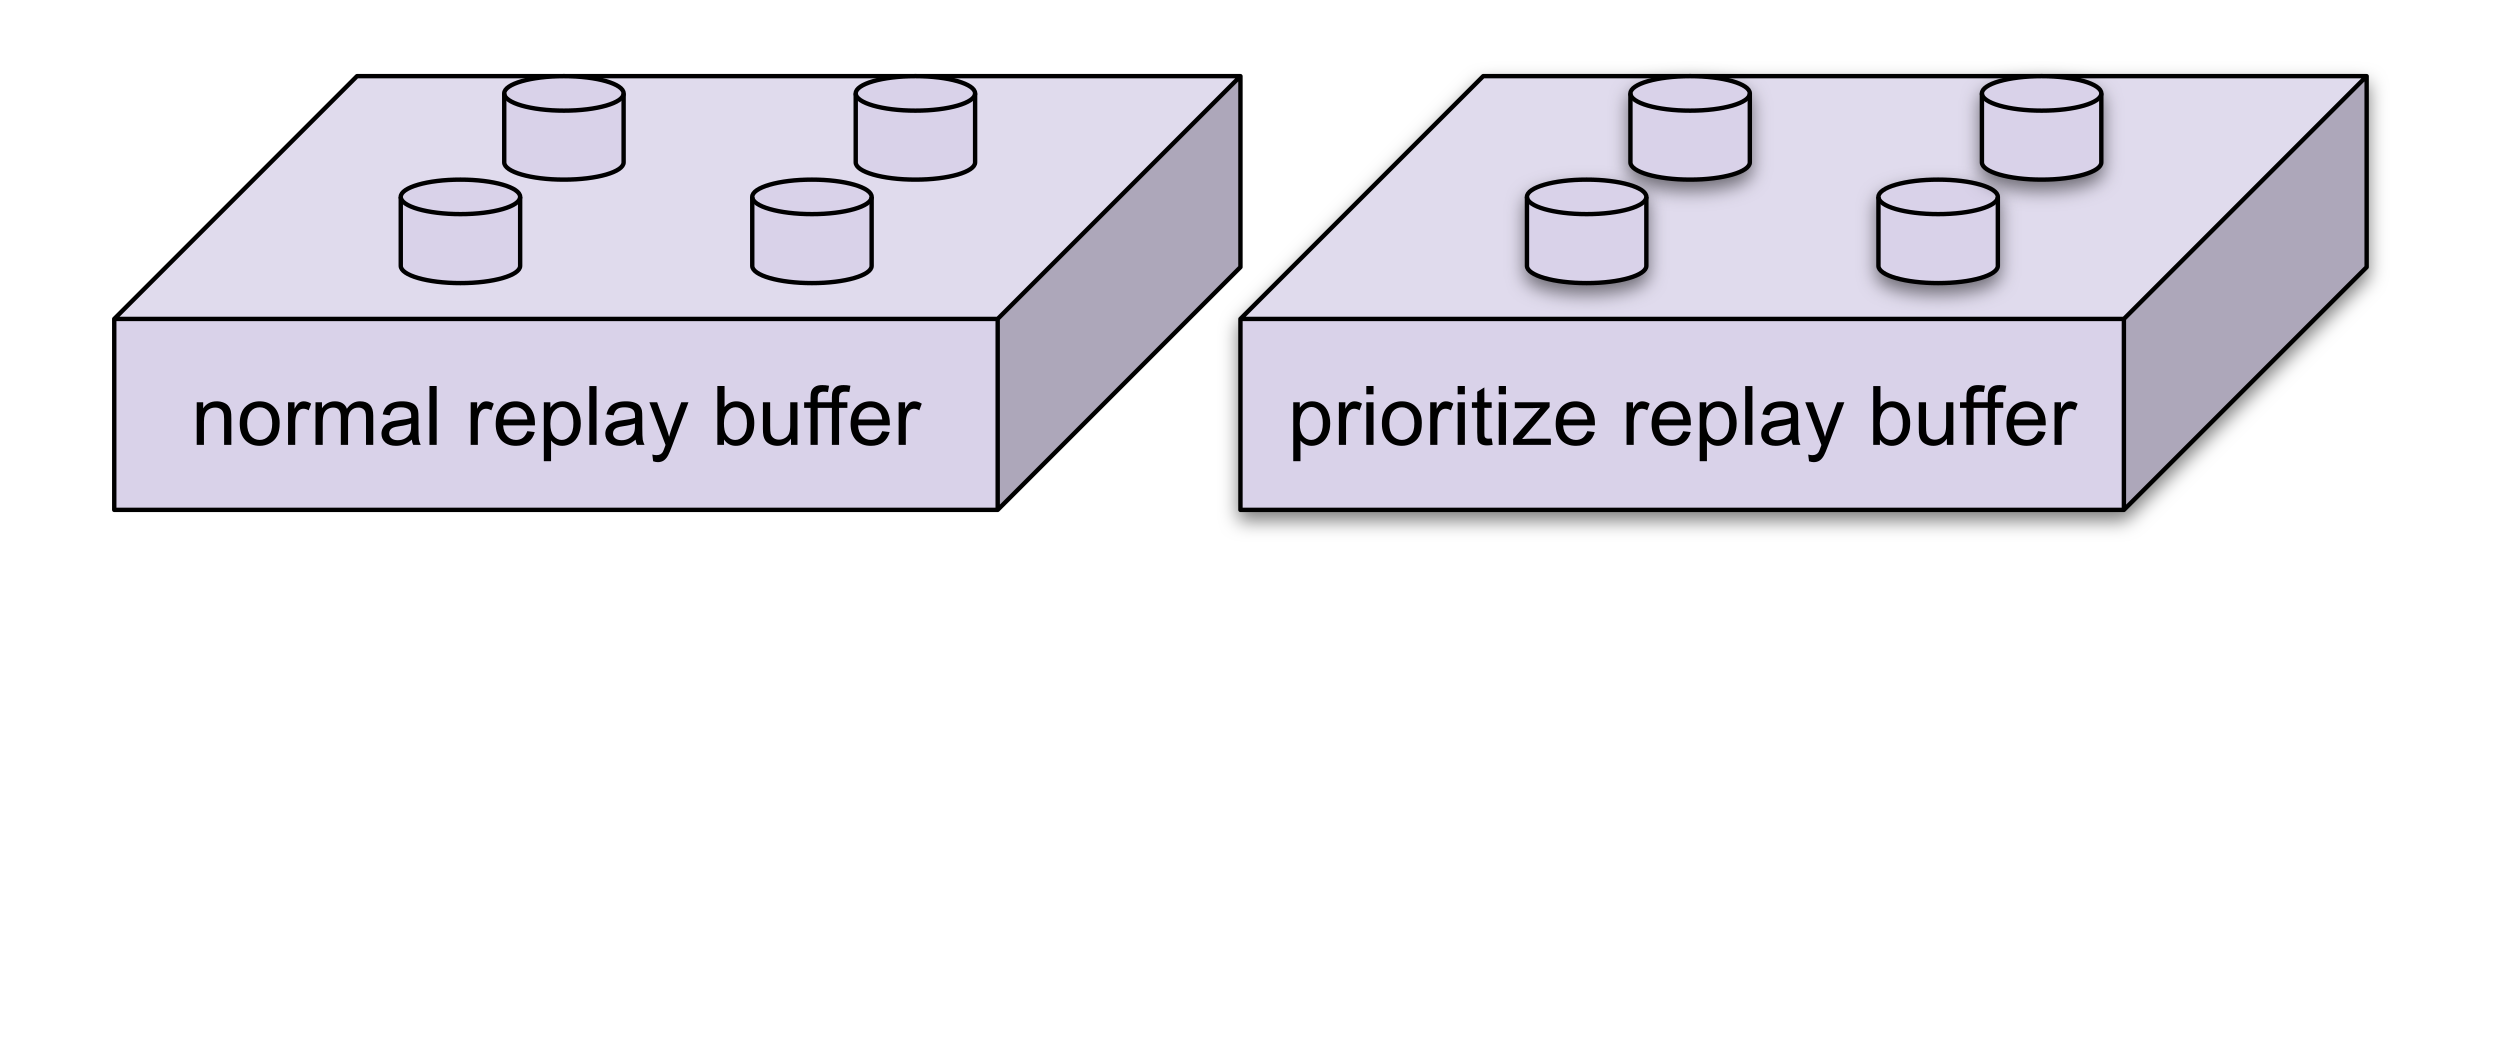
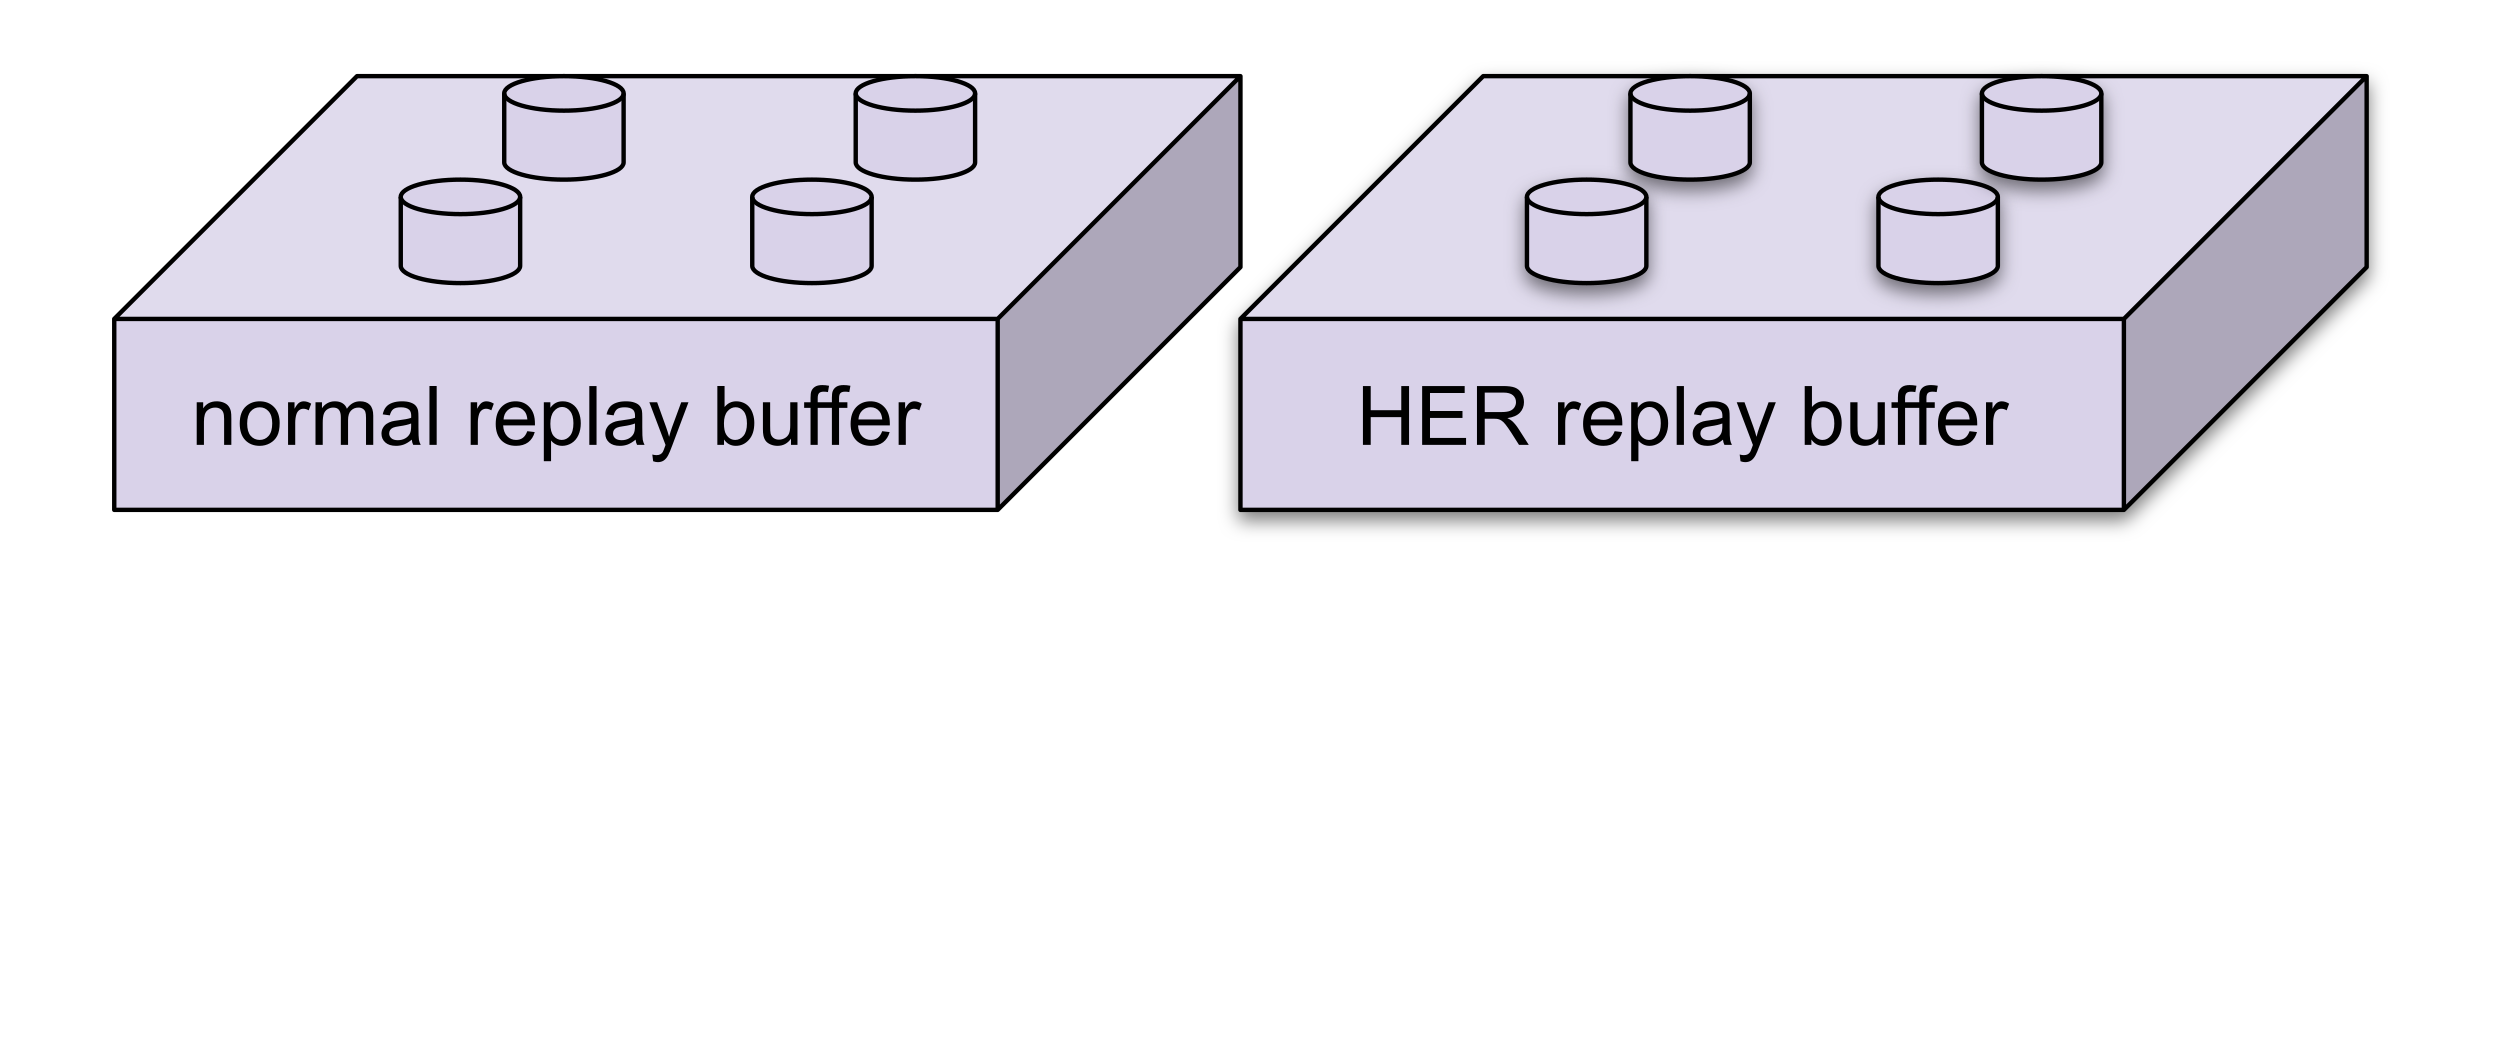
<svg xmlns="http://www.w3.org/2000/svg" xmlns:xlink="http://www.w3.org/1999/xlink" version="1.1" viewBox="0.0 0.0 567.512 238.11" fill="none" stroke="none" stroke-linecap="square" stroke-miterlimit="10">
  <clipPath id="p.0">
    <path d="m0 0l567.512 0l0 238.11l-567.512 0l0 -238.11z" clip-rule="nonzero" />
  </clipPath>
  <g clip-path="url(#p.0)">
    <path fill="#000000" fill-opacity="0.0" d="m0 0l567.512 0l0 238.11l-567.512 0z" fill-rule="evenodd" />
    <path fill="#d9d2e9" d="m25.934 72.396l200.546 0l0 43.349l-200.546 0z" fill-rule="evenodd" />
    <path fill="#ada7ba" d="m226.481 72.396l55.107 -55.107l0 43.349l-55.107 55.107z" fill-rule="evenodd" />
    <path fill="#e0dbed" d="m25.934 72.396l55.107 -55.107l200.546 0l-55.107 55.107z" fill-rule="evenodd" />
    <path fill="#000000" fill-opacity="0.0" d="m25.934 72.396l55.107 -55.107l200.546 0l0 43.349l-55.107 55.107l-200.546 0zm0 0l200.546 0l55.107 -55.107m-55.107 55.107l0 43.349" fill-rule="evenodd" />
    <path stroke="#000000" stroke-width="1.0" stroke-linejoin="round" stroke-linecap="butt" d="m25.934 72.396l55.107 -55.107l200.546 0l0 43.349l-55.107 55.107l-200.546 0zm0 0l200.546 0l55.107 -55.107m-55.107 55.107l0 43.349" fill-rule="evenodd" />
    <path fill="#000000" d="m44.655 100.991l0 -9.672l1.469 0l0 1.375q1.062 -1.594 3.078 -1.594q0.875 0 1.609 0.312q0.734 0.312 1.094 0.828q0.375 0.5 0.516 1.203q0.094 0.453 0.094 1.594l0 5.953l-1.641 0l0 -5.891q0 -1.0 -0.203 -1.484q-0.188 -0.5 -0.672 -0.797q-0.484 -0.297 -1.141 -0.297q-1.047 0 -1.812 0.672q-0.75 0.656 -0.75 2.516l0 5.281l-1.641 0zm9.766 -4.844q0 -2.688 1.484 -3.969q1.25 -1.078 3.047 -1.078q2.0 0 3.266 1.312q1.266 1.297 1.266 3.609q0 1.859 -0.562 2.938q-0.562 1.062 -1.641 1.656q-1.062 0.594 -2.328 0.594q-2.031 0 -3.281 -1.297q-1.25 -1.312 -1.25 -3.766zm1.688 0q0 1.859 0.797 2.797q0.812 0.922 2.047 0.922q1.219 0 2.031 -0.922q0.812 -0.938 0.812 -2.844q0 -1.797 -0.812 -2.719q-0.812 -0.922 -2.031 -0.922q-1.234 0 -2.047 0.922q-0.797 0.906 -0.797 2.766zm9.282 4.844l0 -9.672l1.469 0l0 1.469q0.562 -1.031 1.031 -1.359q0.484 -0.328 1.062 -0.328q0.828 0 1.688 0.531l-0.562 1.516q-0.609 -0.359 -1.203 -0.359q-0.547 0 -0.969 0.328q-0.422 0.328 -0.609 0.891q-0.281 0.875 -0.281 1.922l0 5.062l-1.625 0zm6.228 0l0 -9.672l1.469 0l0 1.359q0.453 -0.719 1.203 -1.141q0.766 -0.438 1.719 -0.438q1.078 0 1.766 0.453q0.688 0.438 0.969 1.234q1.156 -1.688 2.984 -1.688q1.453 0 2.219 0.797q0.781 0.797 0.781 2.453l0 6.641l-1.641 0l0 -6.094q0 -0.984 -0.156 -1.406q-0.156 -0.438 -0.578 -0.703q-0.422 -0.266 -0.984 -0.266q-1.016 0 -1.688 0.688q-0.672 0.672 -0.672 2.156l0 5.625l-1.641 0l0 -6.281q0 -1.094 -0.406 -1.641q-0.406 -0.547 -1.312 -0.547q-0.688 0 -1.281 0.359q-0.594 0.359 -0.859 1.062q-0.25 0.703 -0.25 2.031l0 5.016l-1.641 0zm21.853 -1.188q-0.922 0.766 -1.766 1.094q-0.828 0.312 -1.797 0.312q-1.594 0 -2.453 -0.781q-0.859 -0.781 -0.859 -1.984q0 -0.719 0.328 -1.297q0.328 -0.594 0.844 -0.938q0.531 -0.359 1.188 -0.547q0.469 -0.125 1.453 -0.25q1.984 -0.234 2.922 -0.562q0.016 -0.344 0.016 -0.422q0 -1.0 -0.469 -1.422q-0.625 -0.547 -1.875 -0.547q-1.156 0 -1.703 0.406q-0.547 0.406 -0.812 1.422l-1.609 -0.219q0.219 -1.016 0.719 -1.641q0.5 -0.641 1.453 -0.984q0.953 -0.344 2.188 -0.344q1.25 0 2.016 0.297q0.781 0.281 1.141 0.734q0.375 0.438 0.516 1.109q0.078 0.422 0.078 1.516l0 2.188q0 2.281 0.109 2.891q0.109 0.594 0.406 1.156l-1.703 0q-0.266 -0.516 -0.328 -1.188zm-0.141 -3.672q-0.891 0.375 -2.672 0.625q-1.016 0.141 -1.438 0.328q-0.422 0.188 -0.656 0.531q-0.219 0.344 -0.219 0.781q0 0.656 0.5 1.094q0.5 0.438 1.453 0.438q0.938 0 1.672 -0.406q0.75 -0.422 1.094 -1.141q0.266 -0.562 0.266 -1.641l0 -0.609zm4.157 4.859l0 -13.359l1.641 0l0 13.359l-1.641 0zm9.359 0l0 -9.672l1.469 0l0 1.469q0.562 -1.031 1.031 -1.359q0.484 -0.328 1.062 -0.328q0.828 0 1.688 0.531l-0.562 1.516q-0.609 -0.359 -1.203 -0.359q-0.547 0 -0.969 0.328q-0.422 0.328 -0.609 0.891q-0.281 0.875 -0.281 1.922l0 5.062l-1.625 0zm12.853 -3.109l1.688 0.203q-0.406 1.484 -1.484 2.312q-1.078 0.812 -2.766 0.812q-2.125 0 -3.375 -1.297q-1.234 -1.312 -1.234 -3.672q0 -2.453 1.25 -3.797q1.266 -1.344 3.266 -1.344q1.938 0 3.156 1.328q1.234 1.312 1.234 3.703q0 0.156 0 0.438l-7.219 0q0.094 1.594 0.906 2.453q0.812 0.844 2.016 0.844q0.906 0 1.547 -0.469q0.641 -0.484 1.016 -1.516zm-5.391 -2.656l5.406 0q-0.109 -1.219 -0.625 -1.828q-0.781 -0.953 -2.031 -0.953q-1.125 0 -1.906 0.766q-0.766 0.75 -0.844 2.016zm9.141 9.469l0 -13.375l1.484 0l0 1.25q0.531 -0.734 1.188 -1.094q0.672 -0.375 1.625 -0.375q1.234 0 2.172 0.641q0.953 0.625 1.438 1.797q0.484 1.156 0.484 2.547q0 1.484 -0.531 2.672q-0.531 1.188 -1.547 1.828q-1.016 0.625 -2.141 0.625q-0.812 0 -1.469 -0.344q-0.656 -0.344 -1.062 -0.875l0 4.703l-1.641 0zm1.484 -8.484q0 1.859 0.75 2.766q0.766 0.891 1.828 0.891q1.094 0 1.875 -0.922q0.781 -0.938 0.781 -2.875q0 -1.844 -0.766 -2.766q-0.75 -0.922 -1.812 -0.922q-1.047 0 -1.859 0.984q-0.797 0.969 -0.797 2.844zm8.844 4.781l0 -13.359l1.641 0l0 13.359l-1.641 0zm10.504 -1.188q-0.922 0.766 -1.766 1.094q-0.828 0.312 -1.797 0.312q-1.594 0 -2.453 -0.781q-0.859 -0.781 -0.859 -1.984q0 -0.719 0.328 -1.297q0.328 -0.594 0.844 -0.938q0.531 -0.359 1.188 -0.547q0.469 -0.125 1.453 -0.25q1.984 -0.234 2.922 -0.562q0.016 -0.344 0.016 -0.422q0 -1.0 -0.469 -1.422q-0.625 -0.547 -1.875 -0.547q-1.156 0 -1.703 0.406q-0.547 0.406 -0.812 1.422l-1.609 -0.219q0.219 -1.016 0.719 -1.641q0.5 -0.641 1.453 -0.984q0.953 -0.344 2.188 -0.344q1.25 0 2.016 0.297q0.781 0.281 1.141 0.734q0.375 0.438 0.516 1.109q0.078 0.422 0.078 1.516l0 2.188q0 2.281 0.109 2.891q0.109 0.594 0.406 1.156l-1.703 0q-0.266 -0.516 -0.328 -1.188zm-0.141 -3.672q-0.891 0.375 -2.672 0.625q-1.016 0.141 -1.438 0.328q-0.422 0.188 -0.656 0.531q-0.219 0.344 -0.219 0.781q0 0.656 0.5 1.094q0.5 0.438 1.453 0.438q0.938 0 1.672 -0.406q0.75 -0.422 1.094 -1.141q0.266 -0.562 0.266 -1.641l0 -0.609zm4.126 8.578l-0.188 -1.531q0.547 0.141 0.938 0.141q0.547 0 0.875 -0.188q0.328 -0.172 0.547 -0.5q0.156 -0.25 0.5 -1.219q0.047 -0.141 0.141 -0.406l-3.672 -9.688l1.766 0l2.016 5.594q0.391 1.078 0.703 2.25q0.281 -1.125 0.672 -2.203l2.078 -5.641l1.641 0l-3.688 9.828q-0.594 1.609 -0.922 2.203q-0.438 0.812 -1.0 1.188q-0.562 0.375 -1.344 0.375q-0.484 0 -1.062 -0.203zm16.09 -3.719l-1.516 0l0 -13.359l1.641 0l0 4.766q1.047 -1.297 2.656 -1.297q0.891 0 1.688 0.359q0.797 0.359 1.312 1.016q0.516 0.641 0.797 1.562q0.297 0.922 0.297 1.969q0 2.484 -1.234 3.844q-1.219 1.359 -2.953 1.359q-1.703 0 -2.688 -1.438l0 1.219zm-0.016 -4.906q0 1.734 0.484 2.516q0.766 1.266 2.094 1.266q1.078 0 1.859 -0.938q0.781 -0.938 0.781 -2.781q0 -1.891 -0.75 -2.797q-0.75 -0.906 -1.828 -0.906q-1.062 0 -1.859 0.938q-0.781 0.938 -0.781 2.703zm15.219 4.906l0 -1.422q-1.125 1.641 -3.062 1.641q-0.859 0 -1.609 -0.328q-0.734 -0.328 -1.094 -0.828q-0.359 -0.5 -0.5 -1.219q-0.109 -0.469 -0.109 -1.531l0 -5.984l1.641 0l0 5.359q0 1.281 0.109 1.734q0.156 0.641 0.656 1.016q0.5 0.375 1.234 0.375q0.734 0 1.375 -0.375q0.656 -0.391 0.922 -1.031q0.266 -0.656 0.266 -1.891l0 -5.188l1.641 0l0 9.672l-1.469 0zm4.438 0l0 -8.406l-1.453 0l0 -1.266l1.453 0l0 -1.031q0 -0.969 0.172 -1.453q0.234 -0.641 0.828 -1.031q0.594 -0.391 1.672 -0.391q0.688 0 1.531 0.156l-0.25 1.438q-0.5 -0.094 -0.953 -0.094q-0.75 0 -1.062 0.328q-0.312 0.312 -0.312 1.188l0 0.891l1.891 0l0 1.266l-1.891 0l0 8.406l-1.625 0zm4.846 0l0 -8.406l-1.453 0l0 -1.266l1.453 0l0 -1.031q0 -0.969 0.172 -1.453q0.234 -0.641 0.828 -1.031q0.594 -0.391 1.672 -0.391q0.688 0 1.531 0.156l-0.25 1.438q-0.5 -0.094 -0.953 -0.094q-0.75 0 -1.062 0.328q-0.312 0.312 -0.312 1.188l0 0.891l1.891 0l0 1.266l-1.891 0l0 8.406l-1.625 0zm11.418 -3.109l1.688 0.203q-0.406 1.484 -1.484 2.312q-1.078 0.812 -2.766 0.812q-2.125 0 -3.375 -1.297q-1.234 -1.312 -1.234 -3.672q0 -2.453 1.25 -3.797q1.266 -1.344 3.266 -1.344q1.938 0 3.156 1.328q1.234 1.312 1.234 3.703q0 0.156 0 0.438l-7.219 0q0.094 1.594 0.906 2.453q0.812 0.844 2.016 0.844q0.906 0 1.547 -0.469q0.641 -0.484 1.016 -1.516zm-5.391 -2.656l5.406 0q-0.109 -1.219 -0.625 -1.828q-0.781 -0.953 -2.031 -0.953q-1.125 0 -1.906 0.766q-0.766 0.75 -0.844 2.016zm9.126 5.766l0 -9.672l1.469 0l0 1.469q0.562 -1.031 1.031 -1.359q0.484 -0.328 1.062 -0.328q0.828 0 1.688 0.531l-0.562 1.516q-0.609 -0.359 -1.203 -0.359q-0.547 0 -0.969 0.328q-0.422 0.328 -0.609 0.891q-0.281 0.875 -0.281 1.922l0 5.062l-1.625 0z" fill-rule="nonzero" />
    <path fill="#d9d2e9" d="m114.462 21.203l0 0c0 -2.162 6.067 -3.915 13.551 -3.915c7.484 0 13.551 1.753 13.551 3.915l0 15.659c0 2.162 -6.067 3.915 -13.551 3.915c-7.484 0 -13.551 -1.753 -13.551 -3.915z" fill-rule="evenodd" />
    <path fill="#000000" fill-opacity="0.0" d="m141.564 21.203l0 0c0 2.162 -6.067 3.915 -13.551 3.915c-7.484 0 -13.551 -1.753 -13.551 -3.915" fill-rule="evenodd" />
    <path fill="#000000" fill-opacity="0.0" d="m114.462 21.203l0 0c0 -2.162 6.067 -3.915 13.551 -3.915c7.484 0 13.551 1.753 13.551 3.915l0 15.659c0 2.162 -6.067 3.915 -13.551 3.915c-7.484 0 -13.551 -1.753 -13.551 -3.915z" fill-rule="evenodd" />
    <path stroke="#000000" stroke-width="1.0" stroke-linejoin="round" stroke-linecap="butt" d="m141.564 21.203l0 0c0 2.162 -6.067 3.915 -13.551 3.915c-7.484 0 -13.551 -1.753 -13.551 -3.915" fill-rule="evenodd" />
    <path stroke="#000000" stroke-width="1.0" stroke-linejoin="round" stroke-linecap="butt" d="m114.462 21.203l0 0c0 -2.162 6.067 -3.915 13.551 -3.915c7.484 0 13.551 1.753 13.551 3.915l0 15.659c0 2.162 -6.067 3.915 -13.551 3.915c-7.484 0 -13.551 -1.753 -13.551 -3.915z" fill-rule="evenodd" />
    <path fill="#d9d2e9" d="m90.974 44.692l0 0c0 -2.162 6.067 -3.915 13.551 -3.915c7.484 0 13.551 1.753 13.551 3.915l0 15.659c0 2.162 -6.067 3.915 -13.551 3.915c-7.484 0 -13.551 -1.753 -13.551 -3.915z" fill-rule="evenodd" />
    <path fill="#000000" fill-opacity="0.0" d="m118.076 44.692l0 0c0 2.162 -6.067 3.915 -13.551 3.915c-7.484 0 -13.551 -1.753 -13.551 -3.915" fill-rule="evenodd" />
    <path fill="#000000" fill-opacity="0.0" d="m90.974 44.692l0 0c0 -2.162 6.067 -3.915 13.551 -3.915c7.484 0 13.551 1.753 13.551 3.915l0 15.659c0 2.162 -6.067 3.915 -13.551 3.915c-7.484 0 -13.551 -1.753 -13.551 -3.915z" fill-rule="evenodd" />
    <path stroke="#000000" stroke-width="1.0" stroke-linejoin="round" stroke-linecap="butt" d="m118.076 44.692l0 0c0 2.162 -6.067 3.915 -13.551 3.915c-7.484 0 -13.551 -1.753 -13.551 -3.915" fill-rule="evenodd" />
    <path stroke="#000000" stroke-width="1.0" stroke-linejoin="round" stroke-linecap="butt" d="m90.974 44.692l0 0c0 -2.162 6.067 -3.915 13.551 -3.915c7.484 0 13.551 1.753 13.551 3.915l0 15.659c0 2.162 -6.067 3.915 -13.551 3.915c-7.484 0 -13.551 -1.753 -13.551 -3.915z" fill-rule="evenodd" />
    <path fill="#d9d2e9" d="m170.764 44.692l0 0c0 -2.162 6.067 -3.915 13.551 -3.915c7.484 0 13.551 1.753 13.551 3.915l0 15.659c0 2.162 -6.067 3.915 -13.551 3.915c-7.484 0 -13.551 -1.753 -13.551 -3.915z" fill-rule="evenodd" />
    <path fill="#000000" fill-opacity="0.0" d="m197.866 44.692l0 0c0 2.162 -6.067 3.915 -13.551 3.915c-7.484 0 -13.551 -1.753 -13.551 -3.915" fill-rule="evenodd" />
    <path fill="#000000" fill-opacity="0.0" d="m170.764 44.692l0 0c0 -2.162 6.067 -3.915 13.551 -3.915c7.484 0 13.551 1.753 13.551 3.915l0 15.659c0 2.162 -6.067 3.915 -13.551 3.915c-7.484 0 -13.551 -1.753 -13.551 -3.915z" fill-rule="evenodd" />
    <path stroke="#000000" stroke-width="1.0" stroke-linejoin="round" stroke-linecap="butt" d="m197.866 44.692l0 0c0 2.162 -6.067 3.915 -13.551 3.915c-7.484 0 -13.551 -1.753 -13.551 -3.915" fill-rule="evenodd" />
    <path stroke="#000000" stroke-width="1.0" stroke-linejoin="round" stroke-linecap="butt" d="m170.764 44.692l0 0c0 -2.162 6.067 -3.915 13.551 -3.915c7.484 0 13.551 1.753 13.551 3.915l0 15.659c0 2.162 -6.067 3.915 -13.551 3.915c-7.484 0 -13.551 -1.753 -13.551 -3.915z" fill-rule="evenodd" />
    <path fill="#d9d2e9" d="m194.252 21.203l0 0c0 -2.162 6.067 -3.915 13.551 -3.915c7.484 0 13.551 1.753 13.551 3.915l0 15.659c0 2.162 -6.067 3.915 -13.551 3.915c-7.484 0 -13.551 -1.753 -13.551 -3.915z" fill-rule="evenodd" />
    <path fill="#000000" fill-opacity="0.0" d="m221.354 21.203l0 0c0 2.162 -6.067 3.915 -13.551 3.915c-7.484 0 -13.551 -1.753 -13.551 -3.915" fill-rule="evenodd" />
    <path fill="#000000" fill-opacity="0.0" d="m194.252 21.203l0 0c0 -2.162 6.067 -3.915 13.551 -3.915c7.484 0 13.551 1.753 13.551 3.915l0 15.659c0 2.162 -6.067 3.915 -13.551 3.915c-7.484 0 -13.551 -1.753 -13.551 -3.915z" fill-rule="evenodd" />
    <path stroke="#000000" stroke-width="1.0" stroke-linejoin="round" stroke-linecap="butt" d="m221.354 21.203l0 0c0 2.162 -6.067 3.915 -13.551 3.915c-7.484 0 -13.551 -1.753 -13.551 -3.915" fill-rule="evenodd" />
    <path stroke="#000000" stroke-width="1.0" stroke-linejoin="round" stroke-linecap="butt" d="m194.252 21.203l0 0c0 -2.162 6.067 -3.915 13.551 -3.915c7.484 0 13.551 1.753 13.551 3.915l0 15.659c0 2.162 -6.067 3.915 -13.551 3.915c-7.484 0 -13.551 -1.753 -13.551 -3.915z" fill-rule="evenodd" />
    <g filter="url(#shadowFilter-p.1)">
      <use xlink:href="#p.1" transform="matrix(1.0 0.0 0.0 1.0 0.0 2.0)" />
    </g>
    <defs>
      <filter id="shadowFilter-p.1" filterUnits="userSpaceOnUse">
        <feGaussianBlur in="SourceAlpha" stdDeviation="2.0" result="blur" />
        <feComponentTransfer in="blur" color-interpolation-filters="sRGB">
          <feFuncR type="linear" slope="0" intercept="0.0" />
          <feFuncG type="linear" slope="0" intercept="0.0" />
          <feFuncB type="linear" slope="0" intercept="0.0" />
          <feFuncA type="linear" slope="0.5" intercept="0" />
        </feComponentTransfer>
      </filter>
    </defs>
    <g id="p.1">
      <path fill="#d9d2e9" d="m281.588 72.396l200.546 0l0 43.349l-200.546 0z" fill-rule="evenodd" />
      <path fill="#ada7ba" d="m482.134 72.396l55.107 -55.107l0 43.349l-55.107 55.107z" fill-rule="evenodd" />
      <path fill="#e0dbed" d="m281.588 72.396l55.107 -55.107l200.546 0l-55.107 55.107z" fill-rule="evenodd" />
      <path fill="#000000" fill-opacity="0.0" d="m281.588 72.396l55.107 -55.107l200.546 0l0 43.349l-55.107 55.107l-200.546 0zm0 0l200.546 0l55.107 -55.107m-55.107 55.107l0 43.349" fill-rule="evenodd" />
      <path stroke="#000000" stroke-width="1.0" stroke-linejoin="round" stroke-linecap="butt" d="m281.588 72.396l55.107 -55.107l200.546 0l0 43.349l-55.107 55.107l-200.546 0zm0 0l200.546 0l55.107 -55.107m-55.107 55.107l0 43.349" fill-rule="evenodd" />
-       <path fill="#000000" d="m293.572 104.694l0 -13.375l1.484 0l0 1.25q0.531 -0.734 1.188 -1.094q0.672 -0.375 1.625 -0.375q1.234 0 2.172 0.641q0.953 0.625 1.438 1.797q0.484 1.156 0.484 2.547q0 1.484 -0.531 2.672q-0.531 1.188 -1.547 1.828q-1.016 0.625 -2.141 0.625q-0.812 0 -1.469 -0.344q-0.656 -0.344 -1.062 -0.875l0 4.703l-1.641 0zm1.484 -8.484q0 1.859 0.75 2.766q0.766 0.891 1.828 0.891q1.094 0 1.875 -0.922q0.781 -0.938 0.781 -2.875q0 -1.844 -0.766 -2.766q-0.75 -0.922 -1.812 -0.922q-1.047 0 -1.859 0.984q-0.797 0.969 -0.797 2.844zm8.876 4.781l0 -9.672l1.469 0l0 1.469q0.562 -1.031 1.031 -1.359q0.484 -0.328 1.062 -0.328q0.828 0 1.688 0.531l-0.562 1.516q-0.609 -0.359 -1.203 -0.359q-0.547 0 -0.969 0.328q-0.422 0.328 -0.609 0.891q-0.281 0.875 -0.281 1.922l0 5.062l-1.625 0zm6.228 -11.469l0 -1.891l1.641 0l0 1.891l-1.641 0zm0 11.469l0 -9.672l1.641 0l0 9.672l-1.641 0zm3.535 -4.844q0 -2.688 1.484 -3.969q1.25 -1.078 3.047 -1.078q2.0 0 3.266 1.312q1.266 1.297 1.266 3.609q0 1.859 -0.562 2.938q-0.562 1.062 -1.641 1.656q-1.062 0.594 -2.328 0.594q-2.031 0 -3.281 -1.297q-1.25 -1.312 -1.25 -3.766zm1.688 0q0 1.859 0.797 2.797q0.812 0.922 2.047 0.922q1.219 0 2.031 -0.922q0.812 -0.938 0.812 -2.844q0 -1.797 -0.812 -2.719q-0.812 -0.922 -2.031 -0.922q-1.234 0 -2.047 0.922q-0.797 0.906 -0.797 2.766zm9.282 4.844l0 -9.672l1.469 0l0 1.469q0.562 -1.031 1.031 -1.359q0.484 -0.328 1.062 -0.328q0.828 0 1.688 0.531l-0.562 1.516q-0.609 -0.359 -1.203 -0.359q-0.547 0 -0.969 0.328q-0.422 0.328 -0.609 0.891q-0.281 0.875 -0.281 1.922l0 5.062l-1.625 0zm6.228 -11.469l0 -1.891l1.641 0l0 1.891l-1.641 0zm0 11.469l0 -9.672l1.641 0l0 9.672l-1.641 0zm7.723 -1.469l0.234 1.453q-0.688 0.141 -1.234 0.141q-0.891 0 -1.391 -0.281q-0.484 -0.281 -0.688 -0.734q-0.203 -0.469 -0.203 -1.938l0 -5.578l-1.203 0l0 -1.266l1.203 0l0 -2.391l1.625 -0.984l0 3.375l1.656 0l0 1.266l-1.656 0l0 5.672q0 0.688 0.078 0.891q0.094 0.203 0.281 0.328q0.203 0.109 0.578 0.109q0.266 0 0.719 -0.062zm1.605 -10.0l0 -1.891l1.641 0l0 1.891l-1.641 0zm0 11.469l0 -9.672l1.641 0l0 9.672l-1.641 0zm3.27 0l0 -1.328l6.156 -7.078q-1.047 0.062 -1.844 0.062l-3.938 0l0 -1.328l7.906 0l0 1.078l-5.25 6.141l-1.0 1.125q1.094 -0.078 2.062 -0.078l4.469 0l0 1.406l-8.562 0zm16.828 -3.109l1.688 0.203q-0.406 1.484 -1.484 2.312q-1.078 0.812 -2.766 0.812q-2.125 0 -3.375 -1.297q-1.234 -1.312 -1.234 -3.672q0 -2.453 1.25 -3.797q1.266 -1.344 3.266 -1.344q1.938 0 3.156 1.328q1.234 1.312 1.234 3.703q0 0.156 0 0.438l-7.219 0q0.094 1.594 0.906 2.453q0.812 0.844 2.016 0.844q0.906 0 1.547 -0.469q0.641 -0.484 1.016 -1.516zm-5.391 -2.656l5.406 0q-0.109 -1.219 -0.625 -1.828q-0.781 -0.953 -2.031 -0.953q-1.125 0 -1.906 0.766q-0.766 0.75 -0.844 2.016zm14.309 5.766l0 -9.672l1.469 0l0 1.469q0.562 -1.031 1.031 -1.359q0.484 -0.328 1.062 -0.328q0.828 0 1.688 0.531l-0.562 1.516q-0.609 -0.359 -1.203 -0.359q-0.547 0 -0.969 0.328q-0.422 0.328 -0.609 0.891q-0.281 0.875 -0.281 1.922l0 5.062l-1.625 0zm12.853 -3.109l1.688 0.203q-0.406 1.484 -1.484 2.312q-1.078 0.812 -2.766 0.812q-2.125 0 -3.375 -1.297q-1.234 -1.312 -1.234 -3.672q0 -2.453 1.25 -3.797q1.266 -1.344 3.266 -1.344q1.938 0 3.156 1.328q1.234 1.312 1.234 3.703q0 0.156 0 0.438l-7.219 0q0.094 1.594 0.906 2.453q0.812 0.844 2.016 0.844q0.906 0 1.547 -0.469q0.641 -0.484 1.016 -1.516zm-5.391 -2.656l5.406 0q-0.109 -1.219 -0.625 -1.828q-0.781 -0.953 -2.031 -0.953q-1.125 0 -1.906 0.766q-0.766 0.75 -0.844 2.016zm9.141 9.469l0 -13.375l1.484 0l0 1.25q0.531 -0.734 1.188 -1.094q0.672 -0.375 1.625 -0.375q1.234 0 2.172 0.641q0.953 0.625 1.438 1.797q0.484 1.156 0.484 2.547q0 1.484 -0.531 2.672q-0.531 1.188 -1.547 1.828q-1.016 0.625 -2.141 0.625q-0.812 0 -1.469 -0.344q-0.656 -0.344 -1.062 -0.875l0 4.703l-1.641 0zm1.484 -8.484q0 1.859 0.75 2.766q0.766 0.891 1.828 0.891q1.094 0 1.875 -0.922q0.781 -0.938 0.781 -2.875q0 -1.844 -0.766 -2.766q-0.75 -0.922 -1.812 -0.922q-1.047 0 -1.859 0.984q-0.797 0.969 -0.797 2.844zm8.844 4.781l0 -13.359l1.641 0l0 13.359l-1.641 0zm10.504 -1.188q-0.922 0.766 -1.766 1.094q-0.828 0.312 -1.797 0.312q-1.594 0 -2.453 -0.781q-0.859 -0.781 -0.859 -1.984q0 -0.719 0.328 -1.297q0.328 -0.594 0.844 -0.938q0.531 -0.359 1.188 -0.547q0.469 -0.125 1.453 -0.25q1.984 -0.234 2.922 -0.562q0.016 -0.344 0.016 -0.422q0 -1.0 -0.469 -1.422q-0.625 -0.547 -1.875 -0.547q-1.156 0 -1.703 0.406q-0.547 0.406 -0.812 1.422l-1.609 -0.219q0.219 -1.016 0.719 -1.641q0.5 -0.641 1.453 -0.984q0.953 -0.344 2.188 -0.344q1.25 0 2.016 0.297q0.781 0.281 1.141 0.734q0.375 0.438 0.516 1.109q0.078 0.422 0.078 1.516l0 2.188q0 2.281 0.109 2.891q0.109 0.594 0.406 1.156l-1.703 0q-0.266 -0.516 -0.328 -1.188zm-0.141 -3.672q-0.891 0.375 -2.672 0.625q-1.016 0.141 -1.438 0.328q-0.422 0.188 -0.656 0.531q-0.219 0.344 -0.219 0.781q0 0.656 0.5 1.094q0.5 0.438 1.453 0.438q0.938 0 1.672 -0.406q0.75 -0.422 1.094 -1.141q0.266 -0.562 0.266 -1.641l0 -0.609zm4.126 8.578l-0.188 -1.531q0.547 0.141 0.938 0.141q0.547 0 0.875 -0.188q0.328 -0.172 0.547 -0.5q0.156 -0.25 0.5 -1.219q0.047 -0.141 0.141 -0.406l-3.672 -9.688l1.766 0l2.016 5.594q0.391 1.078 0.703 2.25q0.281 -1.125 0.672 -2.203l2.078 -5.641l1.641 0l-3.688 9.828q-0.594 1.609 -0.922 2.203q-0.438 0.812 -1.0 1.188q-0.562 0.375 -1.344 0.375q-0.484 0 -1.062 -0.203zm16.09 -3.719l-1.516 0l0 -13.359l1.641 0l0 4.766q1.047 -1.297 2.656 -1.297q0.891 0 1.688 0.359q0.797 0.359 1.312 1.016q0.516 0.641 0.797 1.562q0.297 0.922 0.297 1.969q0 2.484 -1.234 3.844q-1.219 1.359 -2.953 1.359q-1.703 0 -2.688 -1.438l0 1.219zm-0.016 -4.906q0 1.734 0.484 2.516q0.766 1.266 2.094 1.266q1.078 0 1.859 -0.938q0.781 -0.938 0.781 -2.781q0 -1.891 -0.75 -2.797q-0.75 -0.906 -1.828 -0.906q-1.062 0 -1.859 0.938q-0.781 0.938 -0.781 2.703zm15.219 4.906l0 -1.422q-1.125 1.641 -3.062 1.641q-0.859 0 -1.609 -0.328q-0.734 -0.328 -1.094 -0.828q-0.359 -0.5 -0.5 -1.219q-0.109 -0.469 -0.109 -1.531l0 -5.984l1.641 0l0 5.359q0 1.281 0.109 1.734q0.156 0.641 0.656 1.016q0.5 0.375 1.234 0.375q0.734 0 1.375 -0.375q0.656 -0.391 0.922 -1.031q0.266 -0.656 0.266 -1.891l0 -5.188l1.641 0l0 9.672l-1.469 0zm4.438 0l0 -8.406l-1.453 0l0 -1.266l1.453 0l0 -1.031q0 -0.969 0.172 -1.453q0.234 -0.641 0.828 -1.031q0.594 -0.391 1.672 -0.391q0.688 0 1.531 0.156l-0.25 1.438q-0.5 -0.094 -0.953 -0.094q-0.75 0 -1.062 0.328q-0.312 0.312 -0.312 1.188l0 0.891l1.891 0l0 1.266l-1.891 0l0 8.406l-1.625 0zm4.846 0l0 -8.406l-1.453 0l0 -1.266l1.453 0l0 -1.031q0 -0.969 0.172 -1.453q0.234 -0.641 0.828 -1.031q0.594 -0.391 1.672 -0.391q0.688 0 1.531 0.156l-0.25 1.438q-0.5 -0.094 -0.953 -0.094q-0.75 0 -1.062 0.328q-0.312 0.312 -0.312 1.188l0 0.891l1.891 0l0 1.266l-1.891 0l0 8.406l-1.625 0zm11.418 -3.109l1.688 0.203q-0.406 1.484 -1.484 2.312q-1.078 0.812 -2.766 0.812q-2.125 0 -3.375 -1.297q-1.234 -1.312 -1.234 -3.672q0 -2.453 1.25 -3.797q1.266 -1.344 3.266 -1.344q1.938 0 3.156 1.328q1.234 1.312 1.234 3.703q0 0.156 0 0.438l-7.219 0q0.094 1.594 0.906 2.453q0.812 0.844 2.016 0.844q0.906 0 1.547 -0.469q0.641 -0.484 1.016 -1.516zm-5.391 -2.656l5.406 0q-0.109 -1.219 -0.625 -1.828q-0.781 -0.953 -2.031 -0.953q-1.125 0 -1.906 0.766q-0.766 0.75 -0.844 2.016zm9.126 5.766l0 -9.672l1.469 0l0 1.469q0.562 -1.031 1.031 -1.359q0.484 -0.328 1.062 -0.328q0.828 0 1.688 0.531l-0.562 1.516q-0.609 -0.359 -1.203 -0.359q-0.547 0 -0.969 0.328q-0.422 0.328 -0.609 0.891q-0.281 0.875 -0.281 1.922l0 5.062l-1.625 0z" fill-rule="nonzero" />
+       <path fill="#000000" d="m309.392 100.991l0 -13.359l1.766 0l0 5.484l6.938 0l0 -5.484l1.766 0l0 13.359l-1.766 0l0 -6.297l-6.938 0l0 6.297l-1.766 0zm13.442 0l0 -13.359l9.656 0l0 1.578l-7.875 0l0 4.094l7.375 0l0 1.562l-7.375 0l0 4.547l8.188 0l0 1.578l-9.969 0zm12.444 0l0 -13.359l5.922 0q1.781 0 2.703 0.359q0.938 0.359 1.484 1.281q0.562 0.906 0.562 2.016q0 1.406 -0.922 2.391q-0.922 0.969 -2.844 1.234q0.703 0.344 1.078 0.672q0.766 0.703 1.453 1.766l2.328 3.641l-2.219 0l-1.766 -2.781q-0.781 -1.203 -1.281 -1.828q-0.5 -0.641 -0.906 -0.891q-0.391 -0.266 -0.797 -0.359q-0.297 -0.078 -0.984 -0.078l-2.047 0l0 5.938l-1.766 0zm1.766 -7.453l3.797 0q1.219 0 1.891 -0.25q0.688 -0.266 1.047 -0.812q0.359 -0.547 0.359 -1.188q0 -0.953 -0.688 -1.562q-0.688 -0.609 -2.188 -0.609l-4.219 0l0 4.422zm16.641 7.453l0 -9.672l1.469 0l0 1.469q0.562 -1.031 1.031 -1.359q0.484 -0.328 1.062 -0.328q0.828 0 1.688 0.531l-0.562 1.516q-0.609 -0.359 -1.203 -0.359q-0.547 0 -0.969 0.328q-0.422 0.328 -0.609 0.891q-0.281 0.875 -0.281 1.922l0 5.062l-1.625 0zm12.853 -3.109l1.688 0.203q-0.406 1.484 -1.484 2.312q-1.078 0.812 -2.766 0.812q-2.125 0 -3.375 -1.297q-1.234 -1.312 -1.234 -3.672q0 -2.453 1.25 -3.797q1.266 -1.344 3.266 -1.344q1.938 0 3.156 1.328q1.234 1.312 1.234 3.703q0 0.156 0 0.438l-7.219 0q0.094 1.594 0.906 2.453q0.812 0.844 2.016 0.844q0.906 0 1.547 -0.469q0.641 -0.484 1.016 -1.516zm-5.391 -2.656l5.406 0q-0.109 -1.219 -0.625 -1.828q-0.781 -0.953 -2.031 -0.953q-1.125 0 -1.906 0.766q-0.766 0.75 -0.844 2.016zm9.141 9.469l0 -13.375l1.484 0l0 1.25q0.531 -0.734 1.188 -1.094q0.672 -0.375 1.625 -0.375q1.234 0 2.172 0.641q0.953 0.625 1.438 1.797q0.484 1.156 0.484 2.547q0 1.484 -0.531 2.672q-0.531 1.188 -1.547 1.828q-1.016 0.625 -2.141 0.625q-0.812 0 -1.469 -0.344q-0.656 -0.344 -1.062 -0.875l0 4.703l-1.641 0zm1.484 -8.484q0 1.859 0.75 2.766q0.766 0.891 1.828 0.891q1.094 0 1.875 -0.922q0.781 -0.938 0.781 -2.875q0 -1.844 -0.766 -2.766q-0.75 -0.922 -1.812 -0.922q-1.047 0 -1.859 0.984q-0.797 0.969 -0.797 2.844zm8.844 4.781l0 -13.359l1.641 0l0 13.359l-1.641 0zm10.504 -1.188q-0.922 0.766 -1.766 1.094q-0.828 0.312 -1.797 0.312q-1.594 0 -2.453 -0.781q-0.859 -0.781 -0.859 -1.984q0 -0.719 0.328 -1.297q0.328 -0.594 0.844 -0.938q0.531 -0.359 1.188 -0.547q0.469 -0.125 1.453 -0.25q1.984 -0.234 2.922 -0.562q0.016 -0.344 0.016 -0.422q0 -1.0 -0.469 -1.422q-0.625 -0.547 -1.875 -0.547q-1.156 0 -1.703 0.406q-0.547 0.406 -0.812 1.422l-1.609 -0.219q0.219 -1.016 0.719 -1.641q0.5 -0.641 1.453 -0.984q0.953 -0.344 2.188 -0.344q1.25 0 2.016 0.297q0.781 0.281 1.141 0.734q0.375 0.438 0.516 1.109q0.078 0.422 0.078 1.516l0 2.188q0 2.281 0.109 2.891q0.109 0.594 0.406 1.156l-1.703 0q-0.266 -0.516 -0.328 -1.188zm-0.141 -3.672q-0.891 0.375 -2.672 0.625q-1.016 0.141 -1.438 0.328q-0.422 0.188 -0.656 0.531q-0.219 0.344 -0.219 0.781q0 0.656 0.5 1.094q0.5 0.438 1.453 0.438q0.938 0 1.672 -0.406q0.75 -0.422 1.094 -1.141q0.266 -0.562 0.266 -1.641l0 -0.609zm4.126 8.578l-0.188 -1.531q0.547 0.141 0.938 0.141q0.547 0 0.875 -0.188q0.328 -0.172 0.547 -0.5q0.156 -0.25 0.5 -1.219q0.047 -0.141 0.141 -0.406l-3.672 -9.688l1.766 0l2.016 5.594q0.391 1.078 0.703 2.25q0.281 -1.125 0.672 -2.203l2.078 -5.641l1.641 0l-3.688 9.828q-0.594 1.609 -0.922 2.203q-0.438 0.812 -1.0 1.188q-0.562 0.375 -1.344 0.375q-0.484 0 -1.062 -0.203zm16.09 -3.719l-1.516 0l0 -13.359l1.641 0l0 4.766q1.047 -1.297 2.656 -1.297q0.891 0 1.688 0.359q0.797 0.359 1.312 1.016q0.516 0.641 0.797 1.562q0.297 0.922 0.297 1.969q0 2.484 -1.234 3.844q-1.219 1.359 -2.953 1.359q-1.703 0 -2.688 -1.438l0 1.219zm-0.016 -4.906q0 1.734 0.484 2.516q0.766 1.266 2.094 1.266q1.078 0 1.859 -0.938q0.781 -0.938 0.781 -2.781q0 -1.891 -0.75 -2.797q-0.75 -0.906 -1.828 -0.906q-1.062 0 -1.859 0.938q-0.781 0.938 -0.781 2.703zm15.219 4.906l0 -1.422q-1.125 1.641 -3.062 1.641q-0.859 0 -1.609 -0.328q-0.734 -0.328 -1.094 -0.828q-0.359 -0.5 -0.5 -1.219q-0.109 -0.469 -0.109 -1.531l0 -5.984l1.641 0l0 5.359q0 1.281 0.109 1.734q0.156 0.641 0.656 1.016q0.5 0.375 1.234 0.375q0.734 0 1.375 -0.375q0.656 -0.391 0.922 -1.031q0.266 -0.656 0.266 -1.891l0 -5.188l1.641 0l0 9.672l-1.469 0zm4.438 0l0 -8.406l-1.453 0l0 -1.266l1.453 0l0 -1.031q0 -0.969 0.172 -1.453q0.234 -0.641 0.828 -1.031q0.594 -0.391 1.672 -0.391q0.688 0 1.531 0.156l-0.25 1.438q-0.5 -0.094 -0.953 -0.094q-0.75 0 -1.062 0.328q-0.312 0.312 -0.312 1.188l0 0.891l1.891 0l0 1.266l-1.891 0l0 8.406l-1.625 0zm4.846 0l0 -8.406l-1.453 0l0 -1.266l1.453 0l0 -1.031q0 -0.969 0.172 -1.453q0.234 -0.641 0.828 -1.031q0.594 -0.391 1.672 -0.391q0.688 0 1.531 0.156l-0.25 1.438q-0.5 -0.094 -0.953 -0.094q-0.75 0 -1.062 0.328q-0.312 0.312 -0.312 1.188l0 0.891l1.891 0l0 1.266l-1.891 0l0 8.406l-1.625 0zm11.418 -3.109l1.688 0.203q-0.406 1.484 -1.484 2.312q-1.078 0.812 -2.766 0.812q-2.125 0 -3.375 -1.297q-1.234 -1.312 -1.234 -3.672q0 -2.453 1.25 -3.797q1.266 -1.344 3.266 -1.344q1.938 0 3.156 1.328q1.234 1.312 1.234 3.703q0 0.156 0 0.438l-7.219 0q0.094 1.594 0.906 2.453q0.812 0.844 2.016 0.844q0.906 0 1.547 -0.469q0.641 -0.484 1.016 -1.516zm-5.391 -2.656l5.406 0q-0.109 -1.219 -0.625 -1.828q-0.781 -0.953 -2.031 -0.953q-1.125 0 -1.906 0.766q-0.766 0.75 -0.844 2.016zm9.126 5.766l0 -9.672l1.469 0l0 1.469q0.562 -1.031 1.031 -1.359q0.484 -0.328 1.062 -0.328q0.828 0 1.688 0.531l-0.562 1.516q-0.609 -0.359 -1.203 -0.359q-0.547 0 -0.969 0.328q-0.422 0.328 -0.609 0.891q-0.281 0.875 -0.281 1.922l0 5.062l-1.625 0z" fill-rule="nonzero" />
    </g>
    <g filter="url(#shadowFilter-p.2)">
      <use xlink:href="#p.2" transform="matrix(1.0 0.0 0.0 1.0 0.0 2.0)" />
    </g>
    <defs>
      <filter id="shadowFilter-p.2" filterUnits="userSpaceOnUse">
        <feGaussianBlur in="SourceAlpha" stdDeviation="2.0" result="blur" />
        <feComponentTransfer in="blur" color-interpolation-filters="sRGB">
          <feFuncR type="linear" slope="0" intercept="0.0" />
          <feFuncG type="linear" slope="0" intercept="0.0" />
          <feFuncB type="linear" slope="0" intercept="0.0" />
          <feFuncA type="linear" slope="0.5" intercept="0" />
        </feComponentTransfer>
      </filter>
    </defs>
    <g id="p.2">
      <path fill="#d9d2e9" d="m370.115 21.203l0 0c0 -2.162 6.067 -3.915 13.551 -3.915c7.484 0 13.551 1.753 13.551 3.915l0 15.659c0 2.162 -6.067 3.915 -13.551 3.915c-7.484 0 -13.551 -1.753 -13.551 -3.915z" fill-rule="evenodd" />
      <path fill="#000000" fill-opacity="0.0" d="m397.218 21.203l0 0c0 2.162 -6.067 3.915 -13.551 3.915c-7.484 0 -13.551 -1.753 -13.551 -3.915" fill-rule="evenodd" />
      <path fill="#000000" fill-opacity="0.0" d="m370.115 21.203l0 0c0 -2.162 6.067 -3.915 13.551 -3.915c7.484 0 13.551 1.753 13.551 3.915l0 15.659c0 2.162 -6.067 3.915 -13.551 3.915c-7.484 0 -13.551 -1.753 -13.551 -3.915z" fill-rule="evenodd" />
      <path stroke="#000000" stroke-width="1.0" stroke-linejoin="round" stroke-linecap="butt" d="m397.218 21.203l0 0c0 2.162 -6.067 3.915 -13.551 3.915c-7.484 0 -13.551 -1.753 -13.551 -3.915" fill-rule="evenodd" />
      <path stroke="#000000" stroke-width="1.0" stroke-linejoin="round" stroke-linecap="butt" d="m370.115 21.203l0 0c0 -2.162 6.067 -3.915 13.551 -3.915c7.484 0 13.551 1.753 13.551 3.915l0 15.659c0 2.162 -6.067 3.915 -13.551 3.915c-7.484 0 -13.551 -1.753 -13.551 -3.915z" fill-rule="evenodd" />
    </g>
    <g filter="url(#shadowFilter-p.3)">
      <use xlink:href="#p.3" transform="matrix(1.0 0.0 0.0 1.0 0.0 2.0)" />
    </g>
    <defs>
      <filter id="shadowFilter-p.3" filterUnits="userSpaceOnUse">
        <feGaussianBlur in="SourceAlpha" stdDeviation="2.0" result="blur" />
        <feComponentTransfer in="blur" color-interpolation-filters="sRGB">
          <feFuncR type="linear" slope="0" intercept="0.0" />
          <feFuncG type="linear" slope="0" intercept="0.0" />
          <feFuncB type="linear" slope="0" intercept="0.0" />
          <feFuncA type="linear" slope="0.5" intercept="0" />
        </feComponentTransfer>
      </filter>
    </defs>
    <g id="p.3">
      <path fill="#d9d2e9" d="m346.627 44.692l0 0c0 -2.162 6.067 -3.915 13.551 -3.915c7.484 0 13.551 1.753 13.551 3.915l0 15.659c0 2.162 -6.067 3.915 -13.551 3.915c-7.484 0 -13.551 -1.753 -13.551 -3.915z" fill-rule="evenodd" />
      <path fill="#000000" fill-opacity="0.0" d="m373.73 44.692l0 0c0 2.162 -6.067 3.915 -13.551 3.915c-7.484 0 -13.551 -1.753 -13.551 -3.915" fill-rule="evenodd" />
      <path fill="#000000" fill-opacity="0.0" d="m346.627 44.692l0 0c0 -2.162 6.067 -3.915 13.551 -3.915c7.484 0 13.551 1.753 13.551 3.915l0 15.659c0 2.162 -6.067 3.915 -13.551 3.915c-7.484 0 -13.551 -1.753 -13.551 -3.915z" fill-rule="evenodd" />
      <path stroke="#000000" stroke-width="1.0" stroke-linejoin="round" stroke-linecap="butt" d="m373.73 44.692l0 0c0 2.162 -6.067 3.915 -13.551 3.915c-7.484 0 -13.551 -1.753 -13.551 -3.915" fill-rule="evenodd" />
      <path stroke="#000000" stroke-width="1.0" stroke-linejoin="round" stroke-linecap="butt" d="m346.627 44.692l0 0c0 -2.162 6.067 -3.915 13.551 -3.915c7.484 0 13.551 1.753 13.551 3.915l0 15.659c0 2.162 -6.067 3.915 -13.551 3.915c-7.484 0 -13.551 -1.753 -13.551 -3.915z" fill-rule="evenodd" />
    </g>
    <g filter="url(#shadowFilter-p.4)">
      <use xlink:href="#p.4" transform="matrix(1.0 0.0 0.0 1.0 0.0 2.0)" />
    </g>
    <defs>
      <filter id="shadowFilter-p.4" filterUnits="userSpaceOnUse">
        <feGaussianBlur in="SourceAlpha" stdDeviation="2.0" result="blur" />
        <feComponentTransfer in="blur" color-interpolation-filters="sRGB">
          <feFuncR type="linear" slope="0" intercept="0.0" />
          <feFuncG type="linear" slope="0" intercept="0.0" />
          <feFuncB type="linear" slope="0" intercept="0.0" />
          <feFuncA type="linear" slope="0.5" intercept="0" />
        </feComponentTransfer>
      </filter>
    </defs>
    <g id="p.4">
      <path fill="#d9d2e9" d="m426.417 44.692l0 0c0 -2.162 6.067 -3.915 13.551 -3.915c7.484 0 13.551 1.753 13.551 3.915l0 15.659c0 2.162 -6.067 3.915 -13.551 3.915c-7.484 0 -13.551 -1.753 -13.551 -3.915z" fill-rule="evenodd" />
      <path fill="#000000" fill-opacity="0.0" d="m453.52 44.692l0 0c0 2.162 -6.067 3.915 -13.551 3.915c-7.484 0 -13.551 -1.753 -13.551 -3.915" fill-rule="evenodd" />
      <path fill="#000000" fill-opacity="0.0" d="m426.417 44.692l0 0c0 -2.162 6.067 -3.915 13.551 -3.915c7.484 0 13.551 1.753 13.551 3.915l0 15.659c0 2.162 -6.067 3.915 -13.551 3.915c-7.484 0 -13.551 -1.753 -13.551 -3.915z" fill-rule="evenodd" />
      <path stroke="#000000" stroke-width="1.0" stroke-linejoin="round" stroke-linecap="butt" d="m453.52 44.692l0 0c0 2.162 -6.067 3.915 -13.551 3.915c-7.484 0 -13.551 -1.753 -13.551 -3.915" fill-rule="evenodd" />
      <path stroke="#000000" stroke-width="1.0" stroke-linejoin="round" stroke-linecap="butt" d="m426.417 44.692l0 0c0 -2.162 6.067 -3.915 13.551 -3.915c7.484 0 13.551 1.753 13.551 3.915l0 15.659c0 2.162 -6.067 3.915 -13.551 3.915c-7.484 0 -13.551 -1.753 -13.551 -3.915z" fill-rule="evenodd" />
    </g>
    <g filter="url(#shadowFilter-p.5)">
      <use xlink:href="#p.5" transform="matrix(1.0 0.0 0.0 1.0 0.0 2.0)" />
    </g>
    <defs>
      <filter id="shadowFilter-p.5" filterUnits="userSpaceOnUse">
        <feGaussianBlur in="SourceAlpha" stdDeviation="2.0" result="blur" />
        <feComponentTransfer in="blur" color-interpolation-filters="sRGB">
          <feFuncR type="linear" slope="0" intercept="0.0" />
          <feFuncG type="linear" slope="0" intercept="0.0" />
          <feFuncB type="linear" slope="0" intercept="0.0" />
          <feFuncA type="linear" slope="0.5" intercept="0" />
        </feComponentTransfer>
      </filter>
    </defs>
    <g id="p.5">
      <path fill="#d9d2e9" d="m449.906 21.203l0 0c0 -2.162 6.067 -3.915 13.551 -3.915c7.484 0 13.551 1.753 13.551 3.915l0 15.659c0 2.162 -6.067 3.915 -13.551 3.915c-7.484 0 -13.551 -1.753 -13.551 -3.915z" fill-rule="evenodd" />
      <path fill="#000000" fill-opacity="0.0" d="m477.008 21.203l0 0c0 2.162 -6.067 3.915 -13.551 3.915c-7.484 0 -13.551 -1.753 -13.551 -3.915" fill-rule="evenodd" />
      <path fill="#000000" fill-opacity="0.0" d="m449.906 21.203l0 0c0 -2.162 6.067 -3.915 13.551 -3.915c7.484 0 13.551 1.753 13.551 3.915l0 15.659c0 2.162 -6.067 3.915 -13.551 3.915c-7.484 0 -13.551 -1.753 -13.551 -3.915z" fill-rule="evenodd" />
      <path stroke="#000000" stroke-width="1.0" stroke-linejoin="round" stroke-linecap="butt" d="m477.008 21.203l0 0c0 2.162 -6.067 3.915 -13.551 3.915c-7.484 0 -13.551 -1.753 -13.551 -3.915" fill-rule="evenodd" />
      <path stroke="#000000" stroke-width="1.0" stroke-linejoin="round" stroke-linecap="butt" d="m449.906 21.203l0 0c0 -2.162 6.067 -3.915 13.551 -3.915c7.484 0 13.551 1.753 13.551 3.915l0 15.659c0 2.162 -6.067 3.915 -13.551 3.915c-7.484 0 -13.551 -1.753 -13.551 -3.915z" fill-rule="evenodd" />
    </g>
  </g>
</svg>
